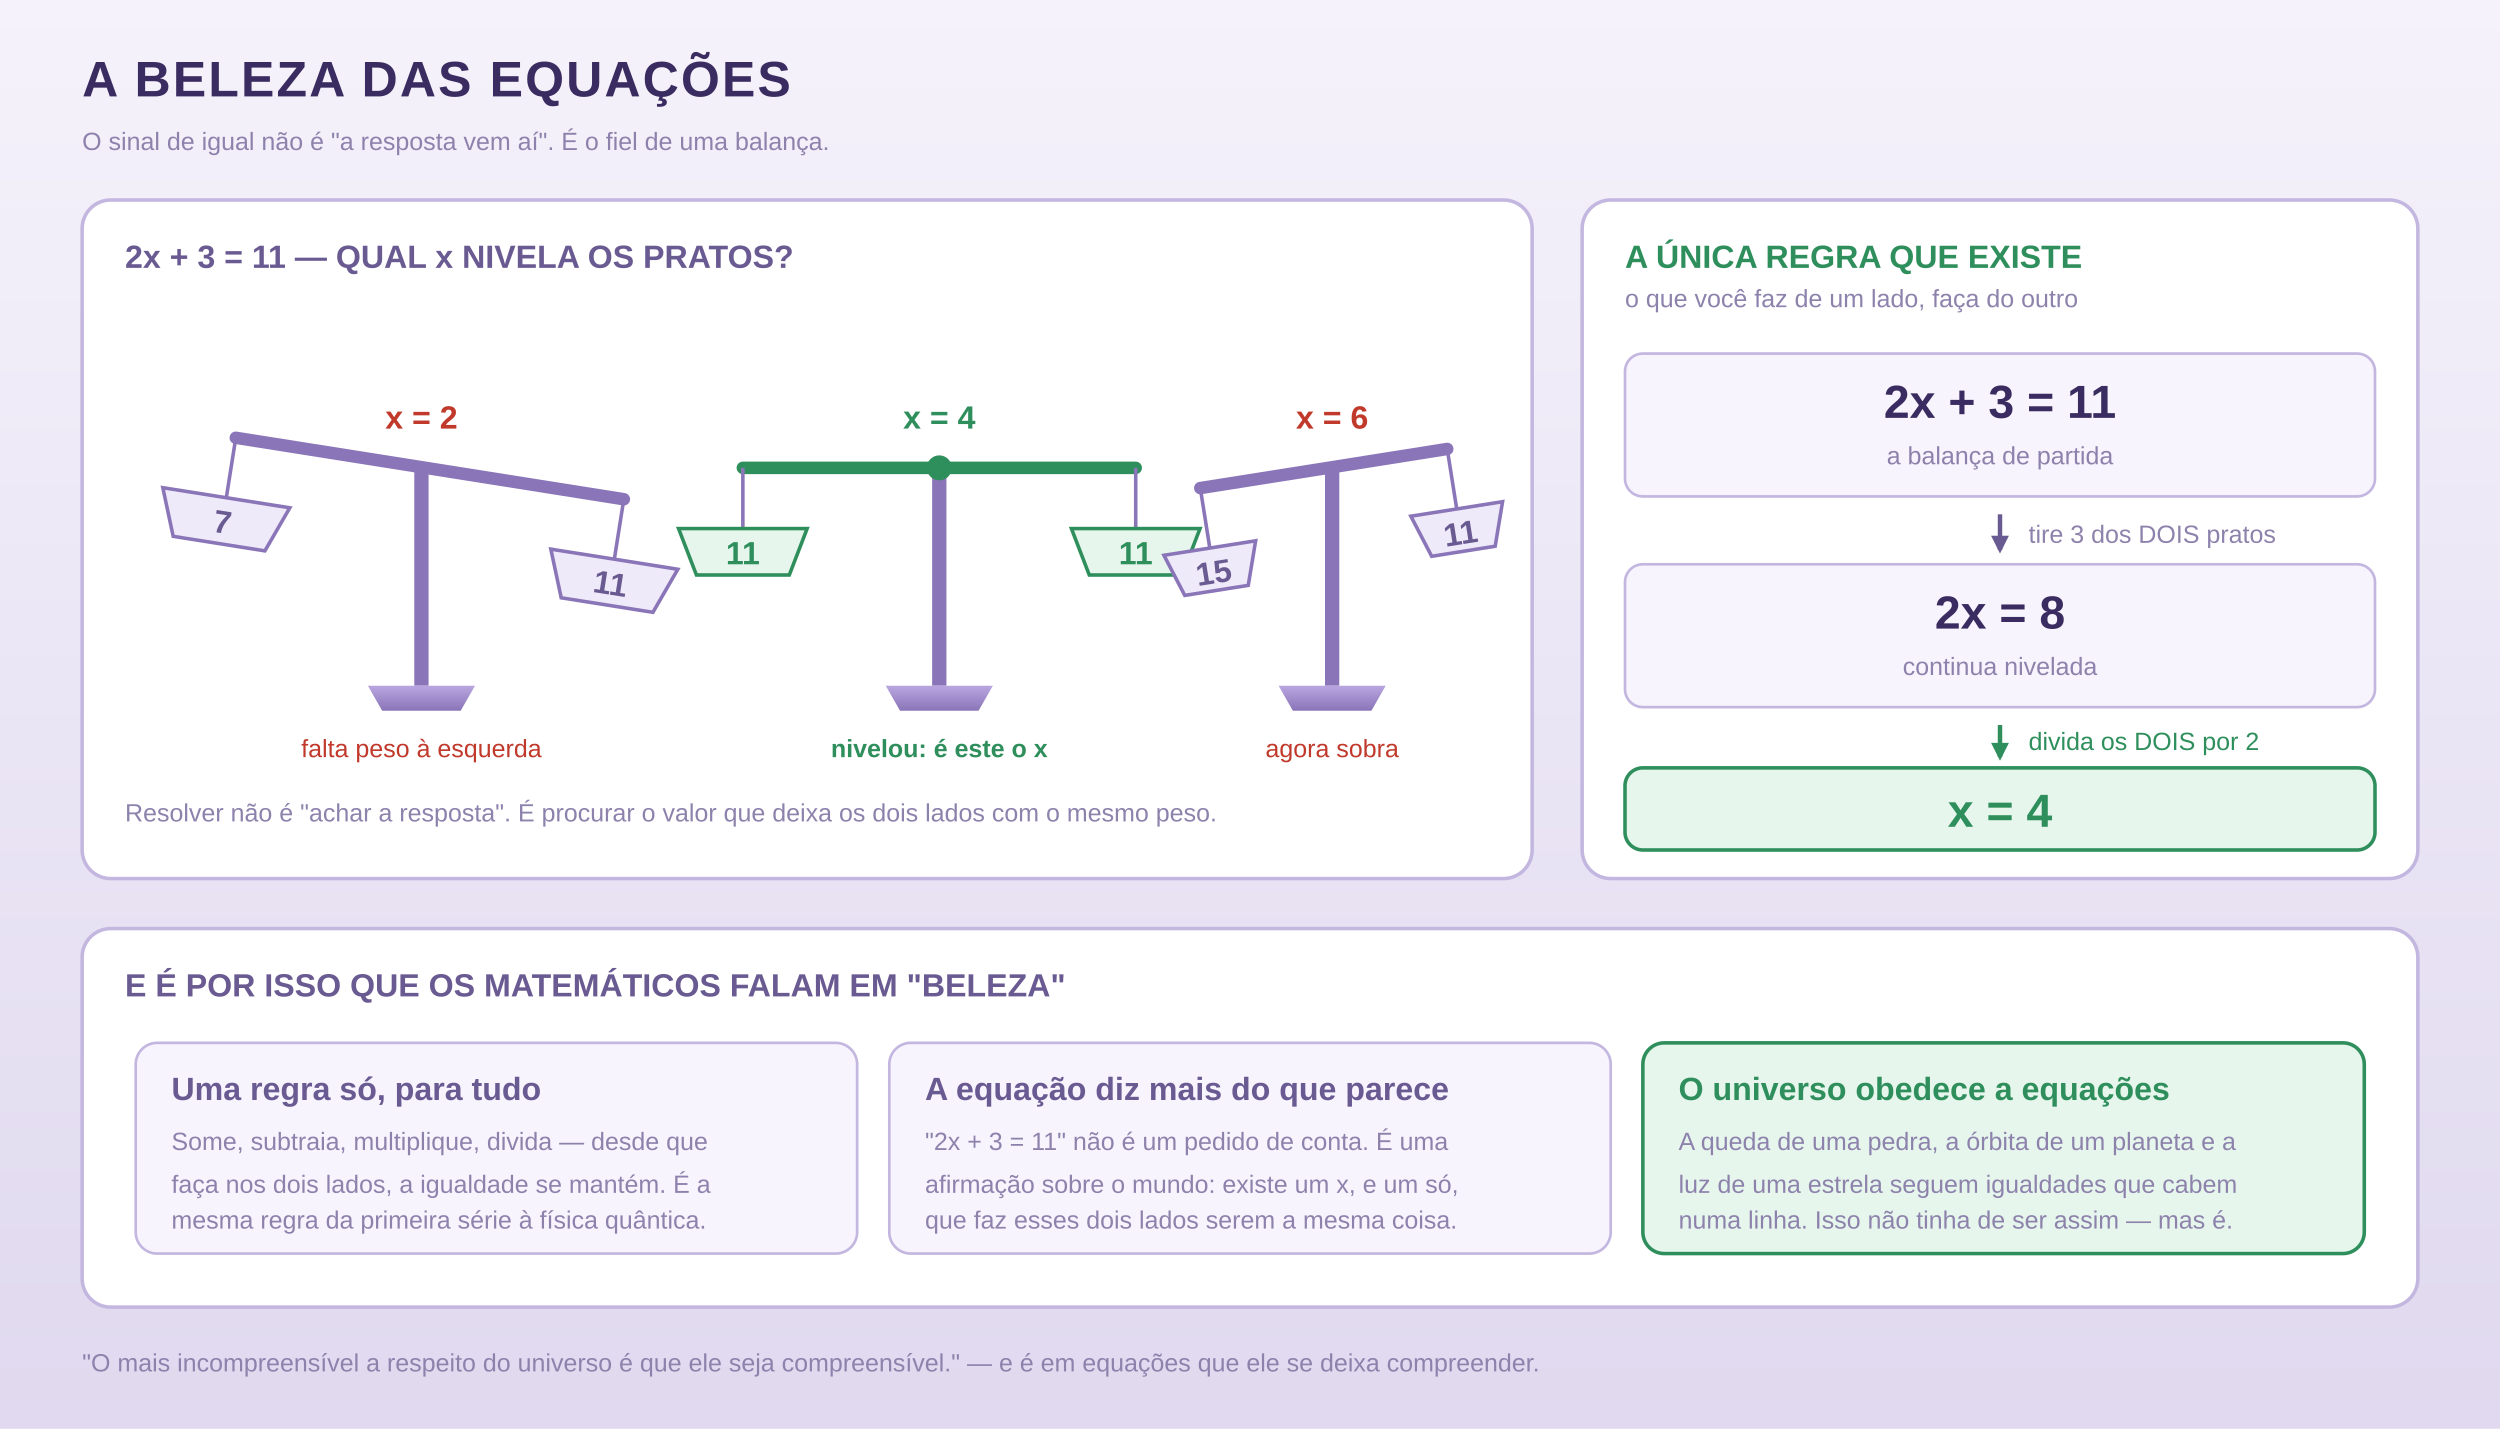
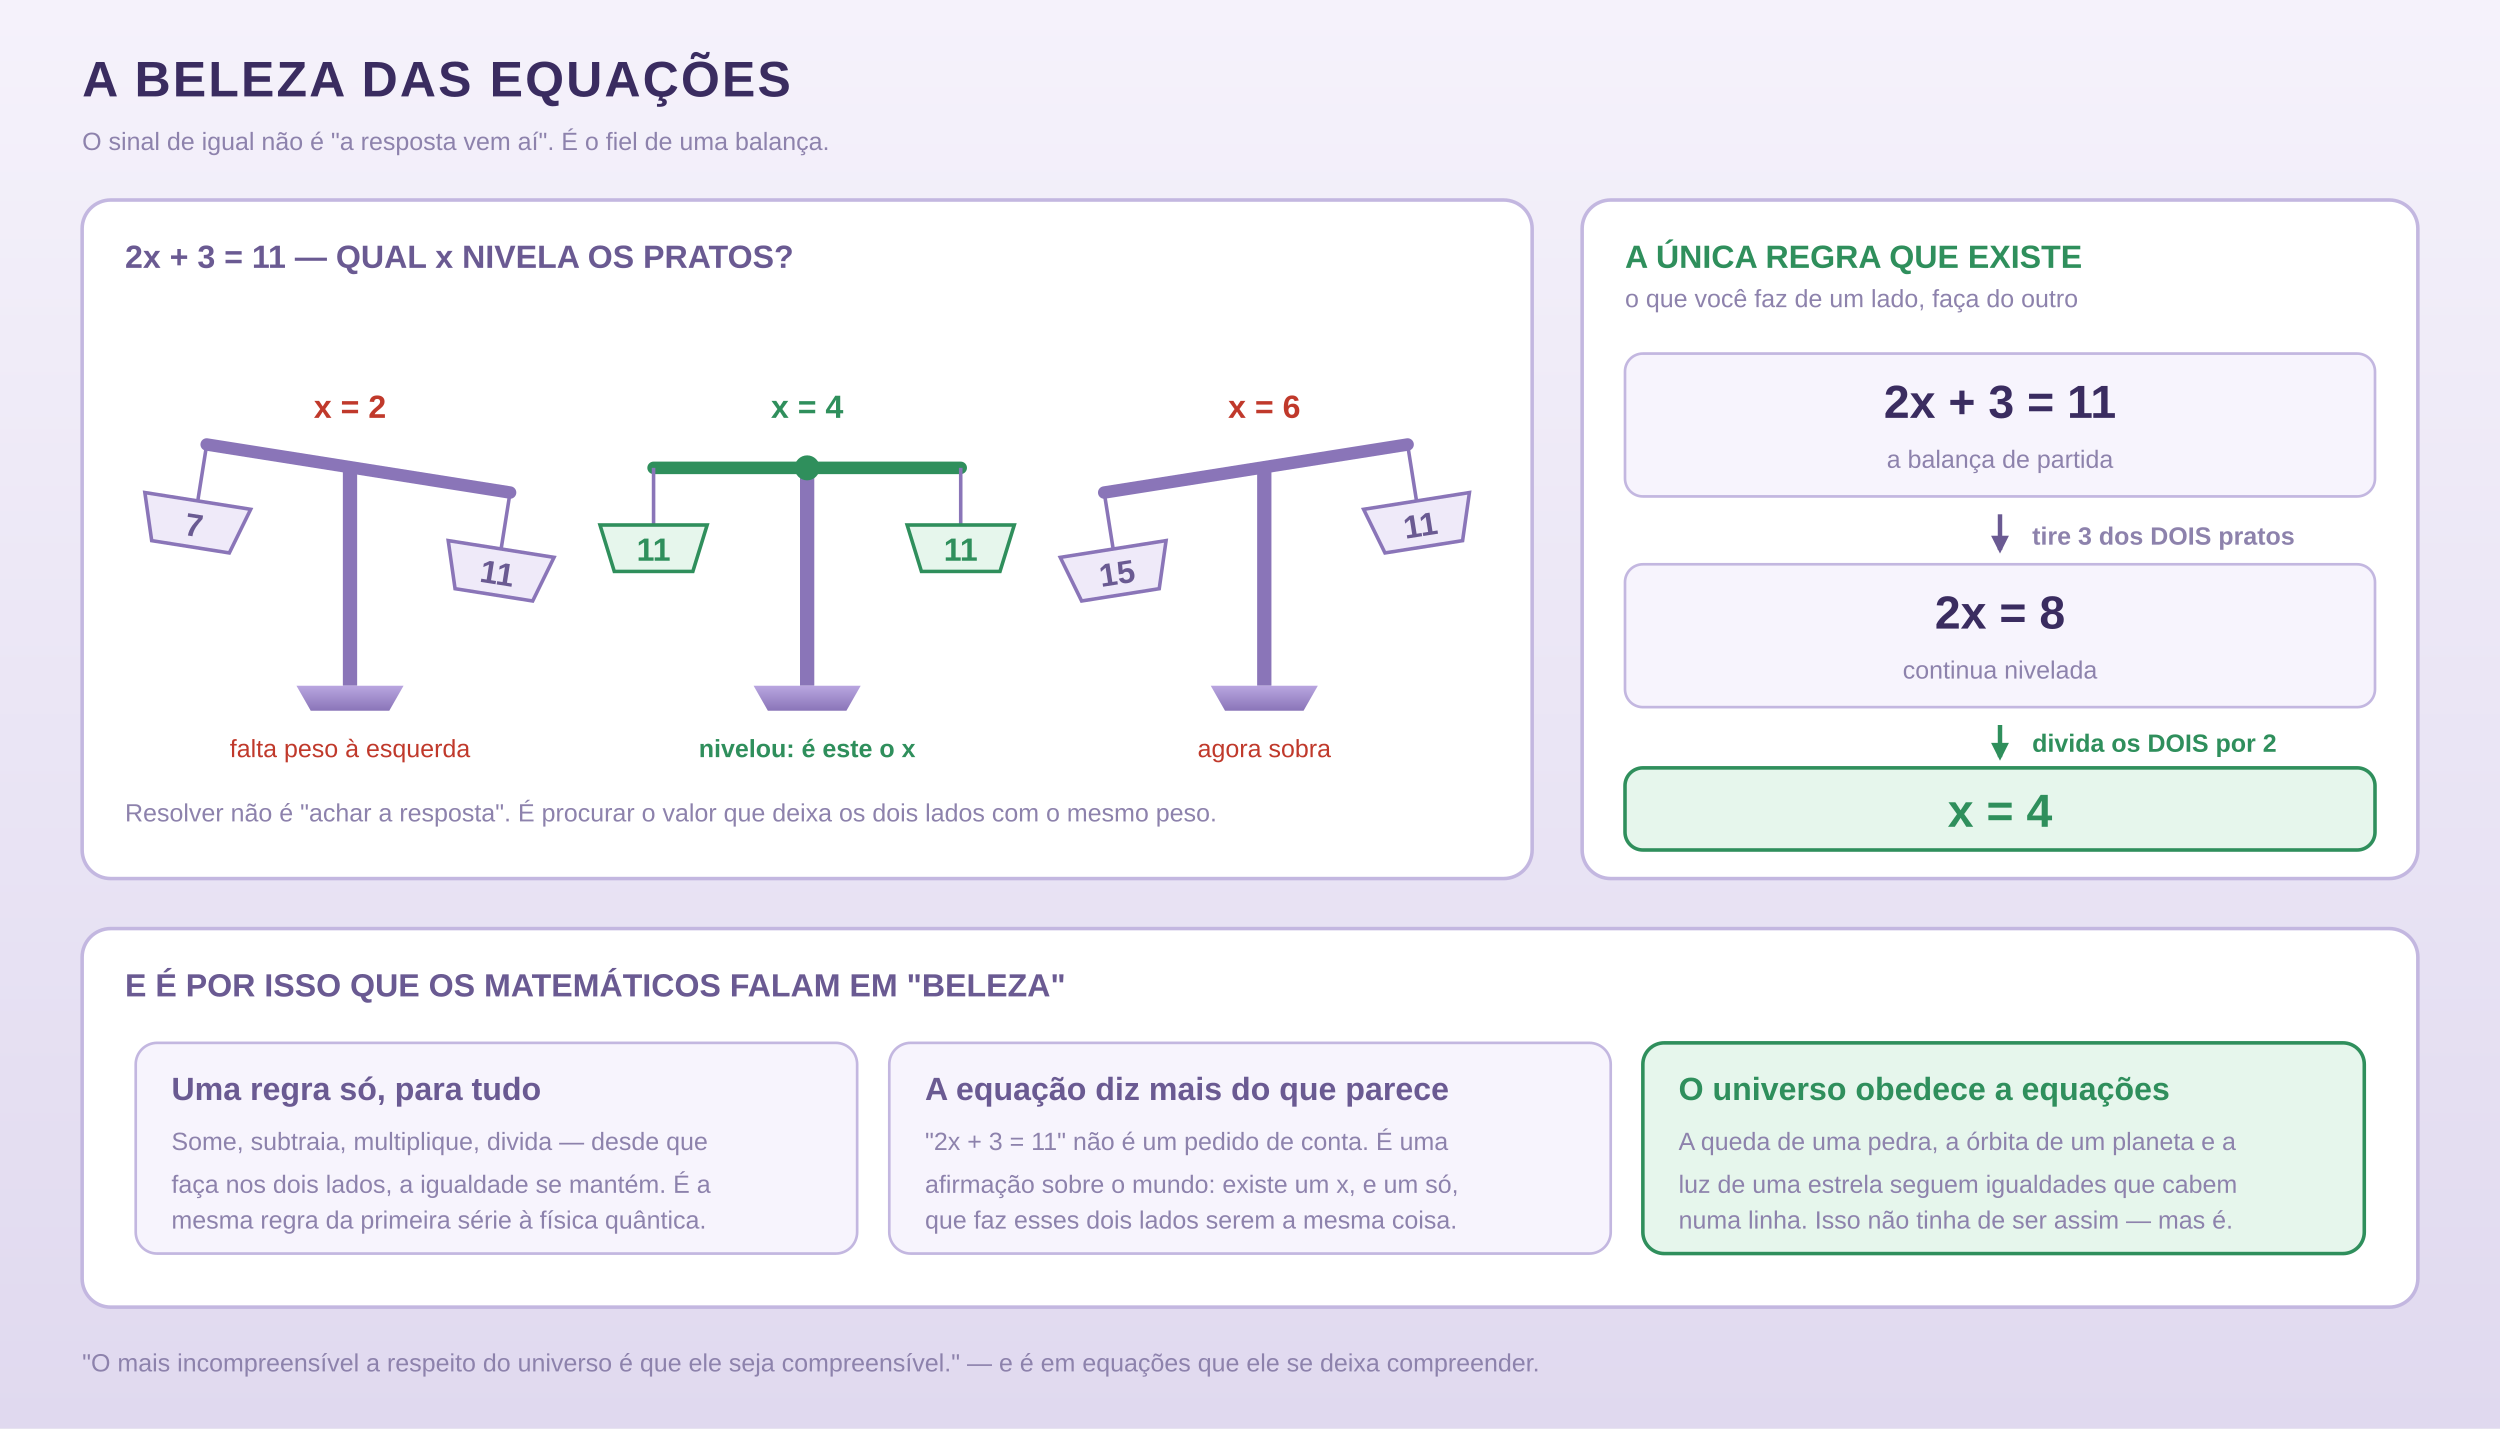
<svg xmlns="http://www.w3.org/2000/svg" viewBox="0 0 1400 800" width="1400" height="800" role="img" aria-labelledby="tit desc" font-family="'Segoe UI', 'Helvetica Neue', Arial, sans-serif">
  <defs>
    <linearGradient id="fundo" x1="0" y1="0" x2="0" y2="1">
      <stop offset="0" stop-color="#f5f2fb" />
      <stop offset="1" stop-color="#e0d9ef" />
    </linearGradient>
    <linearGradient id="metal" x1="0" y1="0" x2="0" y2="1">
      <stop offset="0" stop-color="#b9a6e0" />
      <stop offset="1" stop-color="#8a75b8" />
    </linearGradient>
    <marker id="s-6a5a92" viewBox="0 0 10 10" refX="8" refY="5" markerWidth="10" markerHeight="10" markerUnits="userSpaceOnUse" orient="auto">
      <path d="M0 0 L10 5 L0 10 z" fill="#6a5a92" />
    </marker>
    <marker id="s-2f8f5c" viewBox="0 0 10 10" refX="8" refY="5" markerWidth="10" markerHeight="10" markerUnits="userSpaceOnUse" orient="auto">
      <path d="M0 0 L10 5 L0 10 z" fill="#2f8f5c" />
    </marker>
  </defs>
  <style>
        .cab  { fill:#3a2c60; font-size:28px; font-weight:800; letter-spacing:1.2px; }
        .rot  { fill:#6a5a92; font-size:18px; font-weight:700; }
        .rotp { fill:#8d82ac; font-size:14px; }
        .painel { fill:#ffffff; stroke:#c3b7e0; stroke-width:2; }
        .eq   { fill:#3a2c60; font-size:26px; font-weight:800; }
        .peso { fill:#7c6bb0; stroke:#54448a; stroke-width:1.5; }
    </style>
  <rect width="1400" height="800" fill="url(#fundo)" />
  <text class="cab" x="46" y="54">A BELEZA DAS EQUAÇÕES</text>
  <text class="rotp" x="46" y="84" font-size="17">O sinal de igual não é "a resposta vem aí". É o fiel de uma balança.</text>
  <g transform="translate(46,112)">
    <rect class="painel" x="0" y="0" width="812" height="380" rx="16" />
    <text class="rot" x="24" y="38">2x + 3 = 11 — QUAL x NIVELA OS PRATOS?</text>
-     <g transform="translate(190,180)">
-       <text class="rot" x="0" y="-52" text-anchor="middle" font-size="16" style="fill:#c0392b">x = 2</text>
+     <g transform="translate(150,180)">
+       <text class="rot" x="0" y="-58" text-anchor="middle" font-size="16" style="fill:#c0392b">x = 2</text>
      <path d="M0 -30 V 92" stroke="#8a75b8" stroke-width="8" />
      <path d="M-30 92 H 30 L 22 106 H -22 Z" fill="url(#metal)" />
      <g transform="rotate(9)">
-         <path d="M-110 -30 H 110" stroke="#8a75b8" stroke-width="7" stroke-linecap="round" />
-         <path d="M-110 -30 V 4" stroke="#8a75b8" stroke-width="2" />
-         <path d="M110 -30 V 4" stroke="#8a75b8" stroke-width="2" />
-         <path d="M-146 4 H -74 L -84 30 H -136 Z" fill="#efeaf9" stroke="#8a75b8" stroke-width="2" />
-         <path d="M74 4 H 146 L 136 30 H 84 Z" fill="#efeaf9" stroke="#8a75b8" stroke-width="2" />
-         <text class="rot" x="-110" y="24" text-anchor="middle" font-size="16">7</text>
-         <text class="rot" x="110" y="24" text-anchor="middle" font-size="16">11</text>
+         <path d="M-86 -30 H 86" stroke="#8a75b8" stroke-width="7" stroke-linecap="round" />
+         <path d="M-86 -30 V 2" stroke="#8a75b8" stroke-width="2" />
+         <path d="M86 -30 V 2" stroke="#8a75b8" stroke-width="2" />
+         <path d="M-116 2 H -56 L -64 28 H -108 Z" fill="#efeaf9" stroke="#8a75b8" stroke-width="2" />
+         <path d="M56 2 H 116 L 108 28 H 64 Z" fill="#efeaf9" stroke="#8a75b8" stroke-width="2" />
+         <text class="rot" x="-86" y="22" text-anchor="middle" font-size="16">7</text>
+         <text class="rot" x="86" y="22" text-anchor="middle" font-size="16">11</text>
      </g>
      <text class="rotp" x="0" y="132" text-anchor="middle" style="fill:#c0392b">falta peso à esquerda</text>
    </g>
-     <g transform="translate(480,180)">
-       <text class="rot" x="0" y="-52" text-anchor="middle" font-size="16" style="fill:#2f8f5c">x = 4</text>
+     <g transform="translate(406,180)">
+       <text class="rot" x="0" y="-58" text-anchor="middle" font-size="16" style="fill:#2f8f5c">x = 4</text>
      <path d="M0 -30 V 92" stroke="#8a75b8" stroke-width="8" />
      <path d="M-30 92 H 30 L 22 106 H -22 Z" fill="url(#metal)" />
      <g>
-         <path d="M-110 -30 H 110" stroke="#2f8f5c" stroke-width="7" stroke-linecap="round" />
-         <path d="M-110 -30 V 4" stroke="#8a75b8" stroke-width="2" />
-         <path d="M110 -30 V 4" stroke="#8a75b8" stroke-width="2" />
-         <path d="M-146 4 H -74 L -84 30 H -136 Z" fill="#e6f6ec" stroke="#2f8f5c" stroke-width="2" />
-         <path d="M74 4 H 146 L 136 30 H 84 Z" fill="#e6f6ec" stroke="#2f8f5c" stroke-width="2" />
-         <text class="rot" x="-110" y="24" text-anchor="middle" font-size="16" style="fill:#2f8f5c">11</text>
-         <text class="rot" x="110" y="24" text-anchor="middle" font-size="16" style="fill:#2f8f5c">11</text>
+         <path d="M-86 -30 H 86" stroke="#2f8f5c" stroke-width="7" stroke-linecap="round" />
+         <path d="M-86 -30 V 2" stroke="#8a75b8" stroke-width="2" />
+         <path d="M86 -30 V 2" stroke="#8a75b8" stroke-width="2" />
+         <path d="M-116 2 H -56 L -64 28 H -108 Z" fill="#e6f6ec" stroke="#2f8f5c" stroke-width="2" />
+         <path d="M56 2 H 116 L 108 28 H 64 Z" fill="#e6f6ec" stroke="#2f8f5c" stroke-width="2" />
+         <text class="rot" x="-86" y="22" text-anchor="middle" font-size="16" style="fill:#2f8f5c">11</text>
+         <text class="rot" x="86" y="22" text-anchor="middle" font-size="16" style="fill:#2f8f5c">11</text>
      </g>
      <circle cx="0" cy="-30" r="7" fill="#2f8f5c" />
      <text class="rotp" x="0" y="132" text-anchor="middle" style="fill:#2f8f5c" font-weight="700">
                nivelou: é este o x
            </text>
    </g>
-     <g transform="translate(700,180)">
-       <text class="rot" x="0" y="-52" text-anchor="middle" font-size="16" style="fill:#c0392b">x = 6</text>
+     <g transform="translate(662,180)">
+       <text class="rot" x="0" y="-58" text-anchor="middle" font-size="16" style="fill:#c0392b">x = 6</text>
      <path d="M0 -30 V 92" stroke="#8a75b8" stroke-width="8" />
      <path d="M-30 92 H 30 L 22 106 H -22 Z" fill="url(#metal)" />
      <g transform="rotate(-9)">
-         <path d="M-70 -30 H 70" stroke="#8a75b8" stroke-width="7" stroke-linecap="round" />
-         <path d="M-70 -30 V 4" stroke="#8a75b8" stroke-width="2" />
-         <path d="M70 -30 V 4" stroke="#8a75b8" stroke-width="2" />
-         <path d="M-96 4 H -44 L -52 28 H -88 Z" fill="#efeaf9" stroke="#8a75b8" stroke-width="2" />
-         <path d="M44 4 H 96 L 88 28 H 52 Z" fill="#efeaf9" stroke="#8a75b8" stroke-width="2" />
-         <text class="rot" x="-70" y="24" text-anchor="middle" font-size="16">15</text>
-         <text class="rot" x="70" y="24" text-anchor="middle" font-size="16">11</text>
+         <path d="M-86 -30 H 86" stroke="#8a75b8" stroke-width="7" stroke-linecap="round" />
+         <path d="M-86 -30 V 2" stroke="#8a75b8" stroke-width="2" />
+         <path d="M86 -30 V 2" stroke="#8a75b8" stroke-width="2" />
+         <path d="M-116 2 H -56 L -64 28 H -108 Z" fill="#efeaf9" stroke="#8a75b8" stroke-width="2" />
+         <path d="M56 2 H 116 L 108 28 H 64 Z" fill="#efeaf9" stroke="#8a75b8" stroke-width="2" />
+         <text class="rot" x="-86" y="22" text-anchor="middle" font-size="16">15</text>
+         <text class="rot" x="86" y="22" text-anchor="middle" font-size="16">11</text>
      </g>
      <text class="rotp" x="0" y="132" text-anchor="middle" style="fill:#c0392b">agora sobra</text>
    </g>
    <text class="rotp" x="24" y="348" font-size="15">
            Resolver não é "achar a resposta". É procurar o valor que deixa os dois lados com o mesmo peso.
        </text>
  </g>
  <g transform="translate(886,112)">
    <rect class="painel" x="0" y="0" width="468" height="380" rx="16" />
    <text class="rot" x="24" y="38" style="fill:#2f8f5c">A ÚNICA REGRA QUE EXISTE</text>
    <text class="rotp" x="24" y="60">o que você faz de um lado, faça do outro</text>
    <g transform="translate(24,86)">
      <rect x="0" y="0" width="420" height="80" rx="10" fill="#f7f4fd" stroke="#c3b7e0" stroke-width="1.5" />
      <text class="eq" x="210" y="36" text-anchor="middle">2x + 3 = 11</text>
-       <text class="rotp" x="210" y="62" text-anchor="middle" font-size="13">a balança de partida</text>
+       <text class="rotp" x="210" y="64" text-anchor="middle" font-size="15">a balança de partida</text>
    </g>
    <path d="M234 176 V 196" stroke="#6a5a92" stroke-width="2.5" fill="none" marker-end="url(#s-6a5a92)" />
-     <text class="rotp" x="250" y="192" font-size="13">tire 3 dos DOIS pratos</text>
+     <text class="rotp" x="252" y="193" font-size="15" font-weight="700">tire 3 dos DOIS pratos</text>
    <g transform="translate(24,204)">
      <rect x="0" y="0" width="420" height="80" rx="10" fill="#f7f4fd" stroke="#c3b7e0" stroke-width="1.5" />
      <text class="eq" x="210" y="36" text-anchor="middle">2x = 8</text>
-       <text class="rotp" x="210" y="62" text-anchor="middle" font-size="13">continua nivelada</text>
+       <text class="rotp" x="210" y="64" text-anchor="middle" font-size="15">continua nivelada</text>
    </g>
    <path d="M234 294 V 312" stroke="#2f8f5c" stroke-width="2.5" fill="none" marker-end="url(#s-2f8f5c)" />
-     <text class="rotp" x="250" y="308" font-size="13" style="fill:#2f8f5c">divida os DOIS por 2</text>
+     <text class="rotp" x="252" y="309" font-size="15" font-weight="700" style="fill:#2f8f5c">divida os DOIS por 2</text>
    <g transform="translate(24,318)">
      <rect x="0" y="0" width="420" height="46" rx="10" fill="#e6f6ec" stroke="#2f8f5c" stroke-width="2" />
      <text class="eq" x="210" y="33" text-anchor="middle" style="fill:#2f8f5c">x = 4</text>
    </g>
  </g>
  <g transform="translate(46,520)">
    <rect class="painel" x="0" y="0" width="1308" height="212" rx="16" />
    <text class="rot" x="24" y="38">E É POR ISSO QUE OS MATEMÁTICOS FALAM EM "BELEZA"</text>
    <g transform="translate(30,64)">
      <rect x="0" y="0" width="404" height="118" rx="12" fill="#f7f4fd" stroke="#c3b7e0" stroke-width="1.5" />
      <text class="rot" x="20" y="32" font-size="16">Uma regra só, para tudo</text>
      <text class="rotp" x="20" y="60">Some, subtraia, multiplique, divida — desde que</text>
      <text class="rotp" x="20" y="84">faça nos dois lados, a igualdade se mantém. É a</text>
      <text class="rotp" x="20" y="104">mesma regra da primeira série à física quântica.</text>
    </g>
    <g transform="translate(452,64)">
      <rect x="0" y="0" width="404" height="118" rx="12" fill="#f7f4fd" stroke="#c3b7e0" stroke-width="1.5" />
      <text class="rot" x="20" y="32" font-size="16">A equação diz mais do que parece</text>
      <text class="rotp" x="20" y="60">"2x + 3 = 11" não é um pedido de conta. É uma</text>
      <text class="rotp" x="20" y="84">afirmação sobre o mundo: existe um x, e um só,</text>
      <text class="rotp" x="20" y="104">que faz esses dois lados serem a mesma coisa.</text>
    </g>
    <g transform="translate(874,64)">
      <rect x="0" y="0" width="404" height="118" rx="12" fill="#e6f6ec" stroke="#2f8f5c" stroke-width="2" />
      <text class="rot" x="20" y="32" font-size="16" style="fill:#2f8f5c">O universo obedece a equações</text>
      <text class="rotp" x="20" y="60">A queda de uma pedra, a órbita de um planeta e a</text>
      <text class="rotp" x="20" y="84">luz de uma estrela seguem igualdades que cabem</text>
      <text class="rotp" x="20" y="104">numa linha. Isso não tinha de ser assim — mas é.</text>
    </g>
  </g>
  <text class="rotp" x="46" y="768" font-size="15">
        "O mais incompreensível a respeito do universo é que ele seja compreensível." — e é em equações que ele se deixa compreender.
    </text>
</svg>
